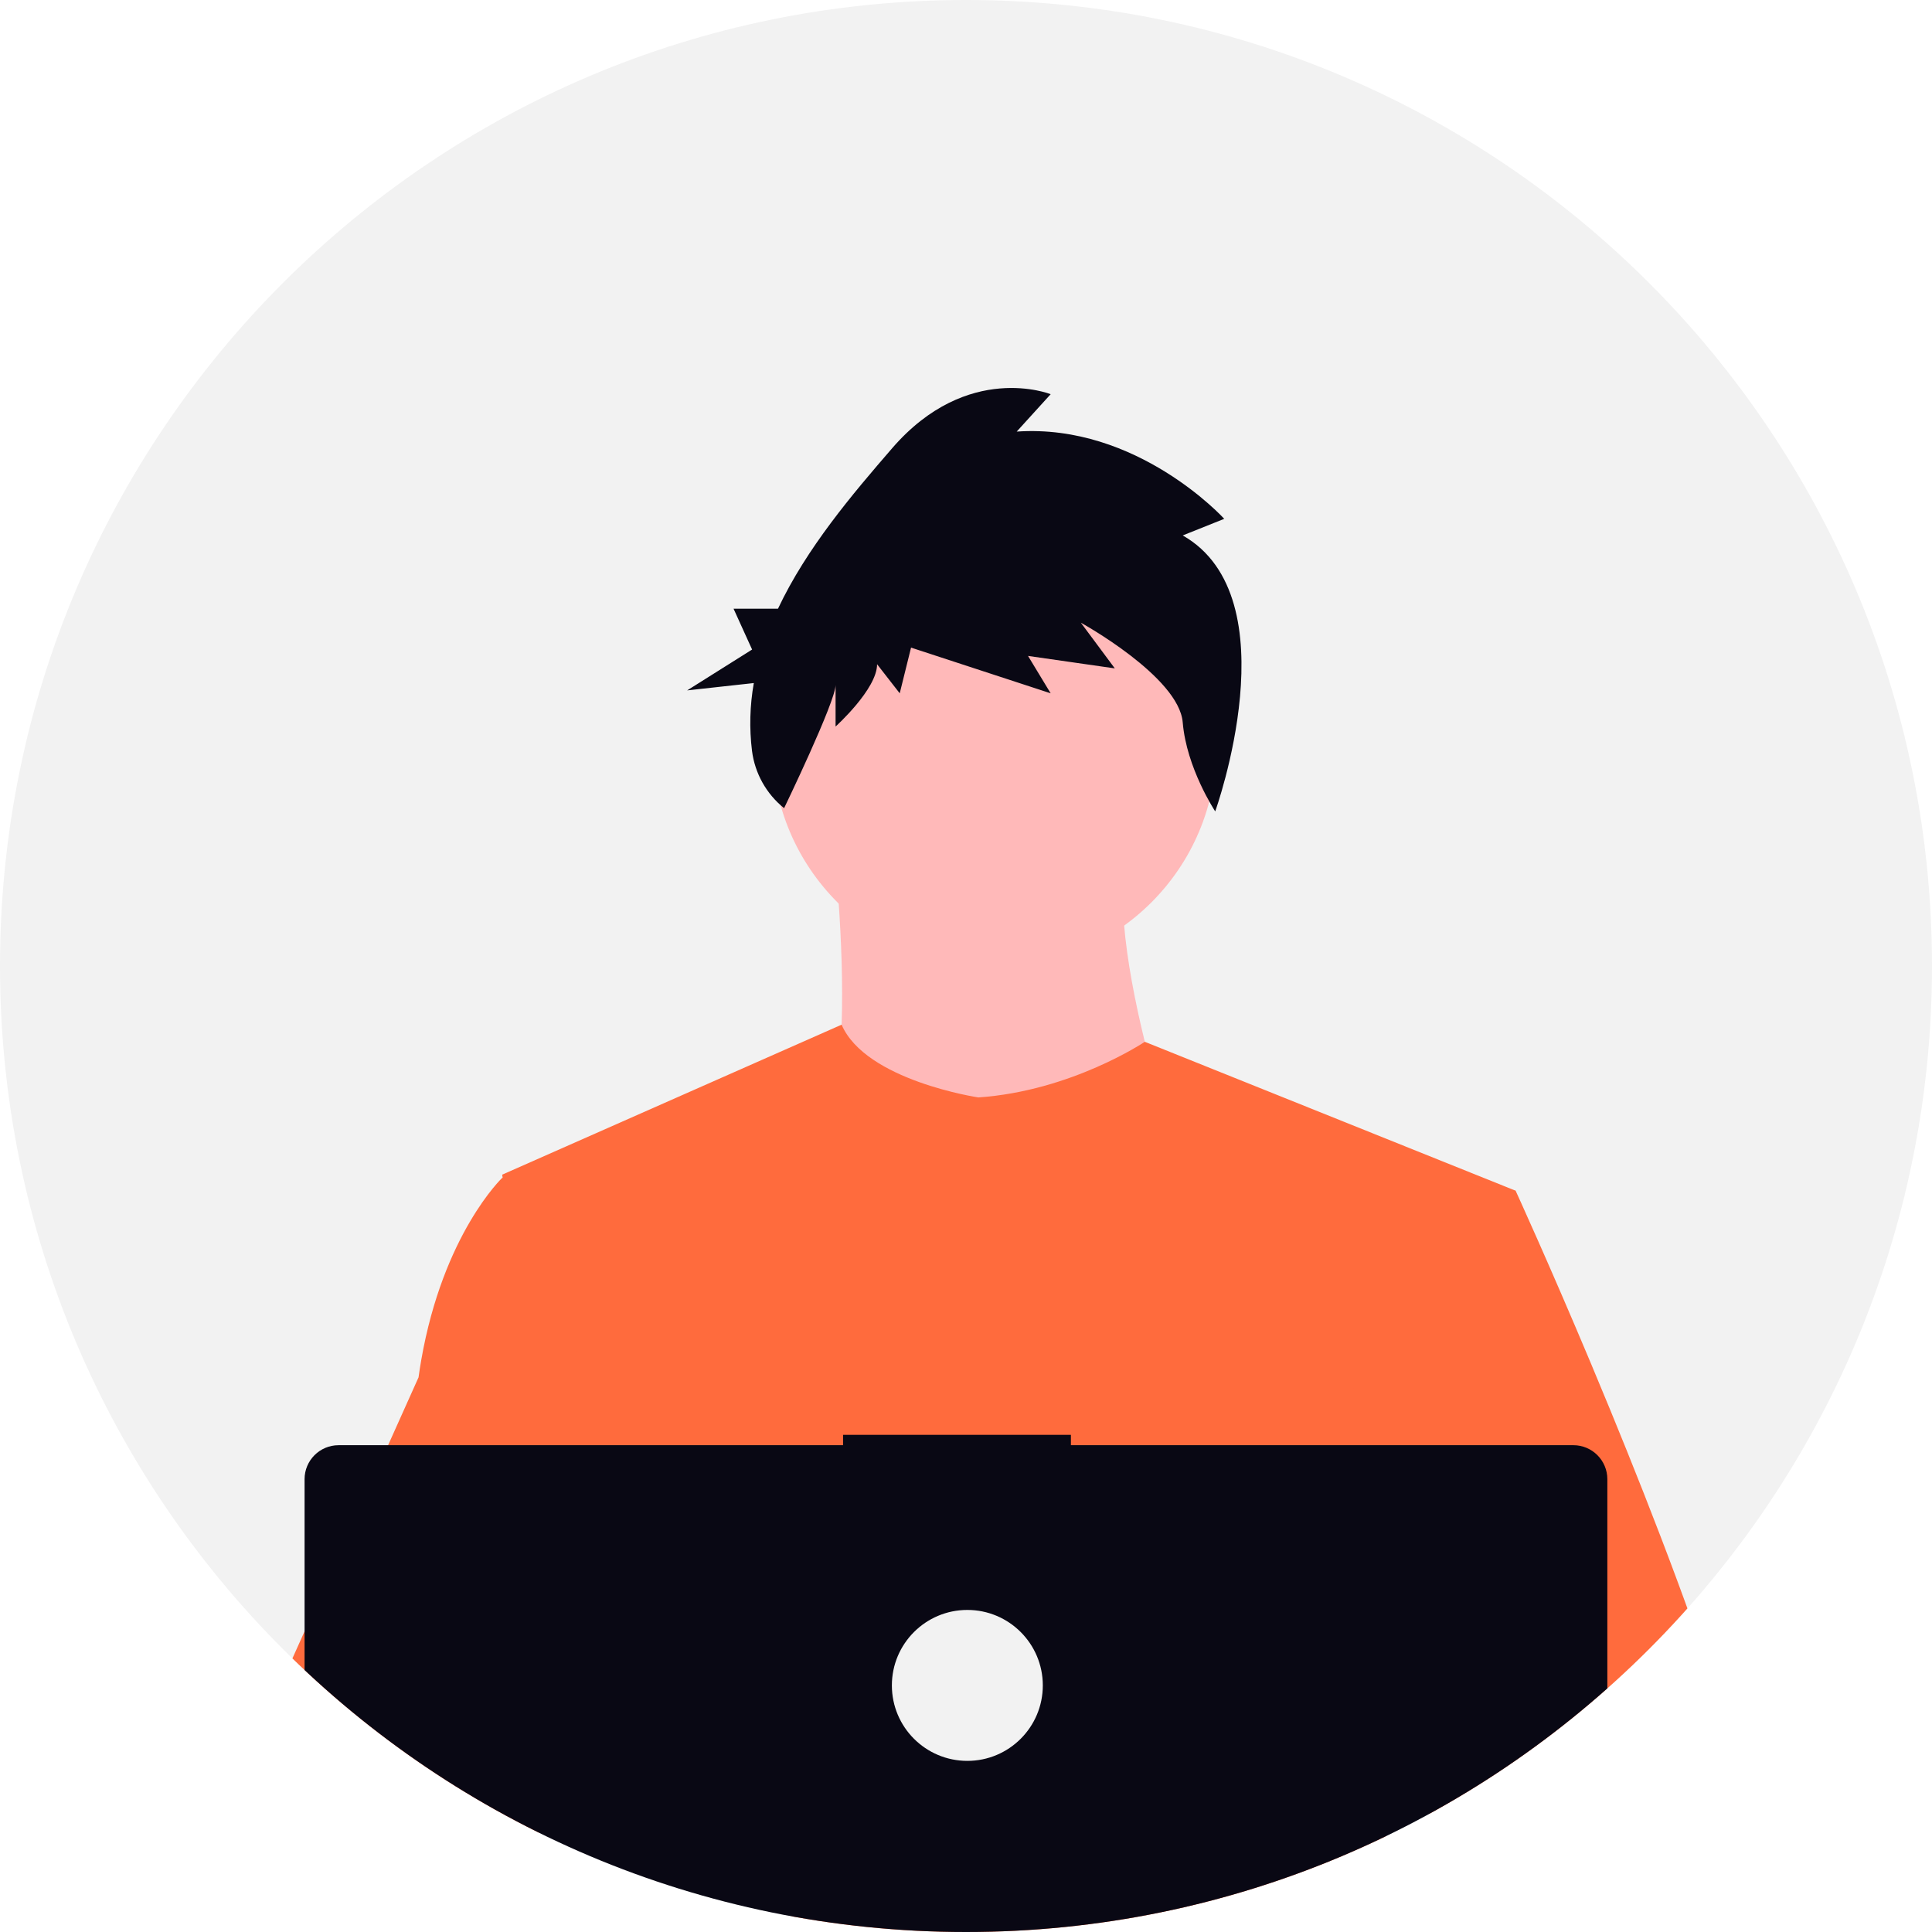
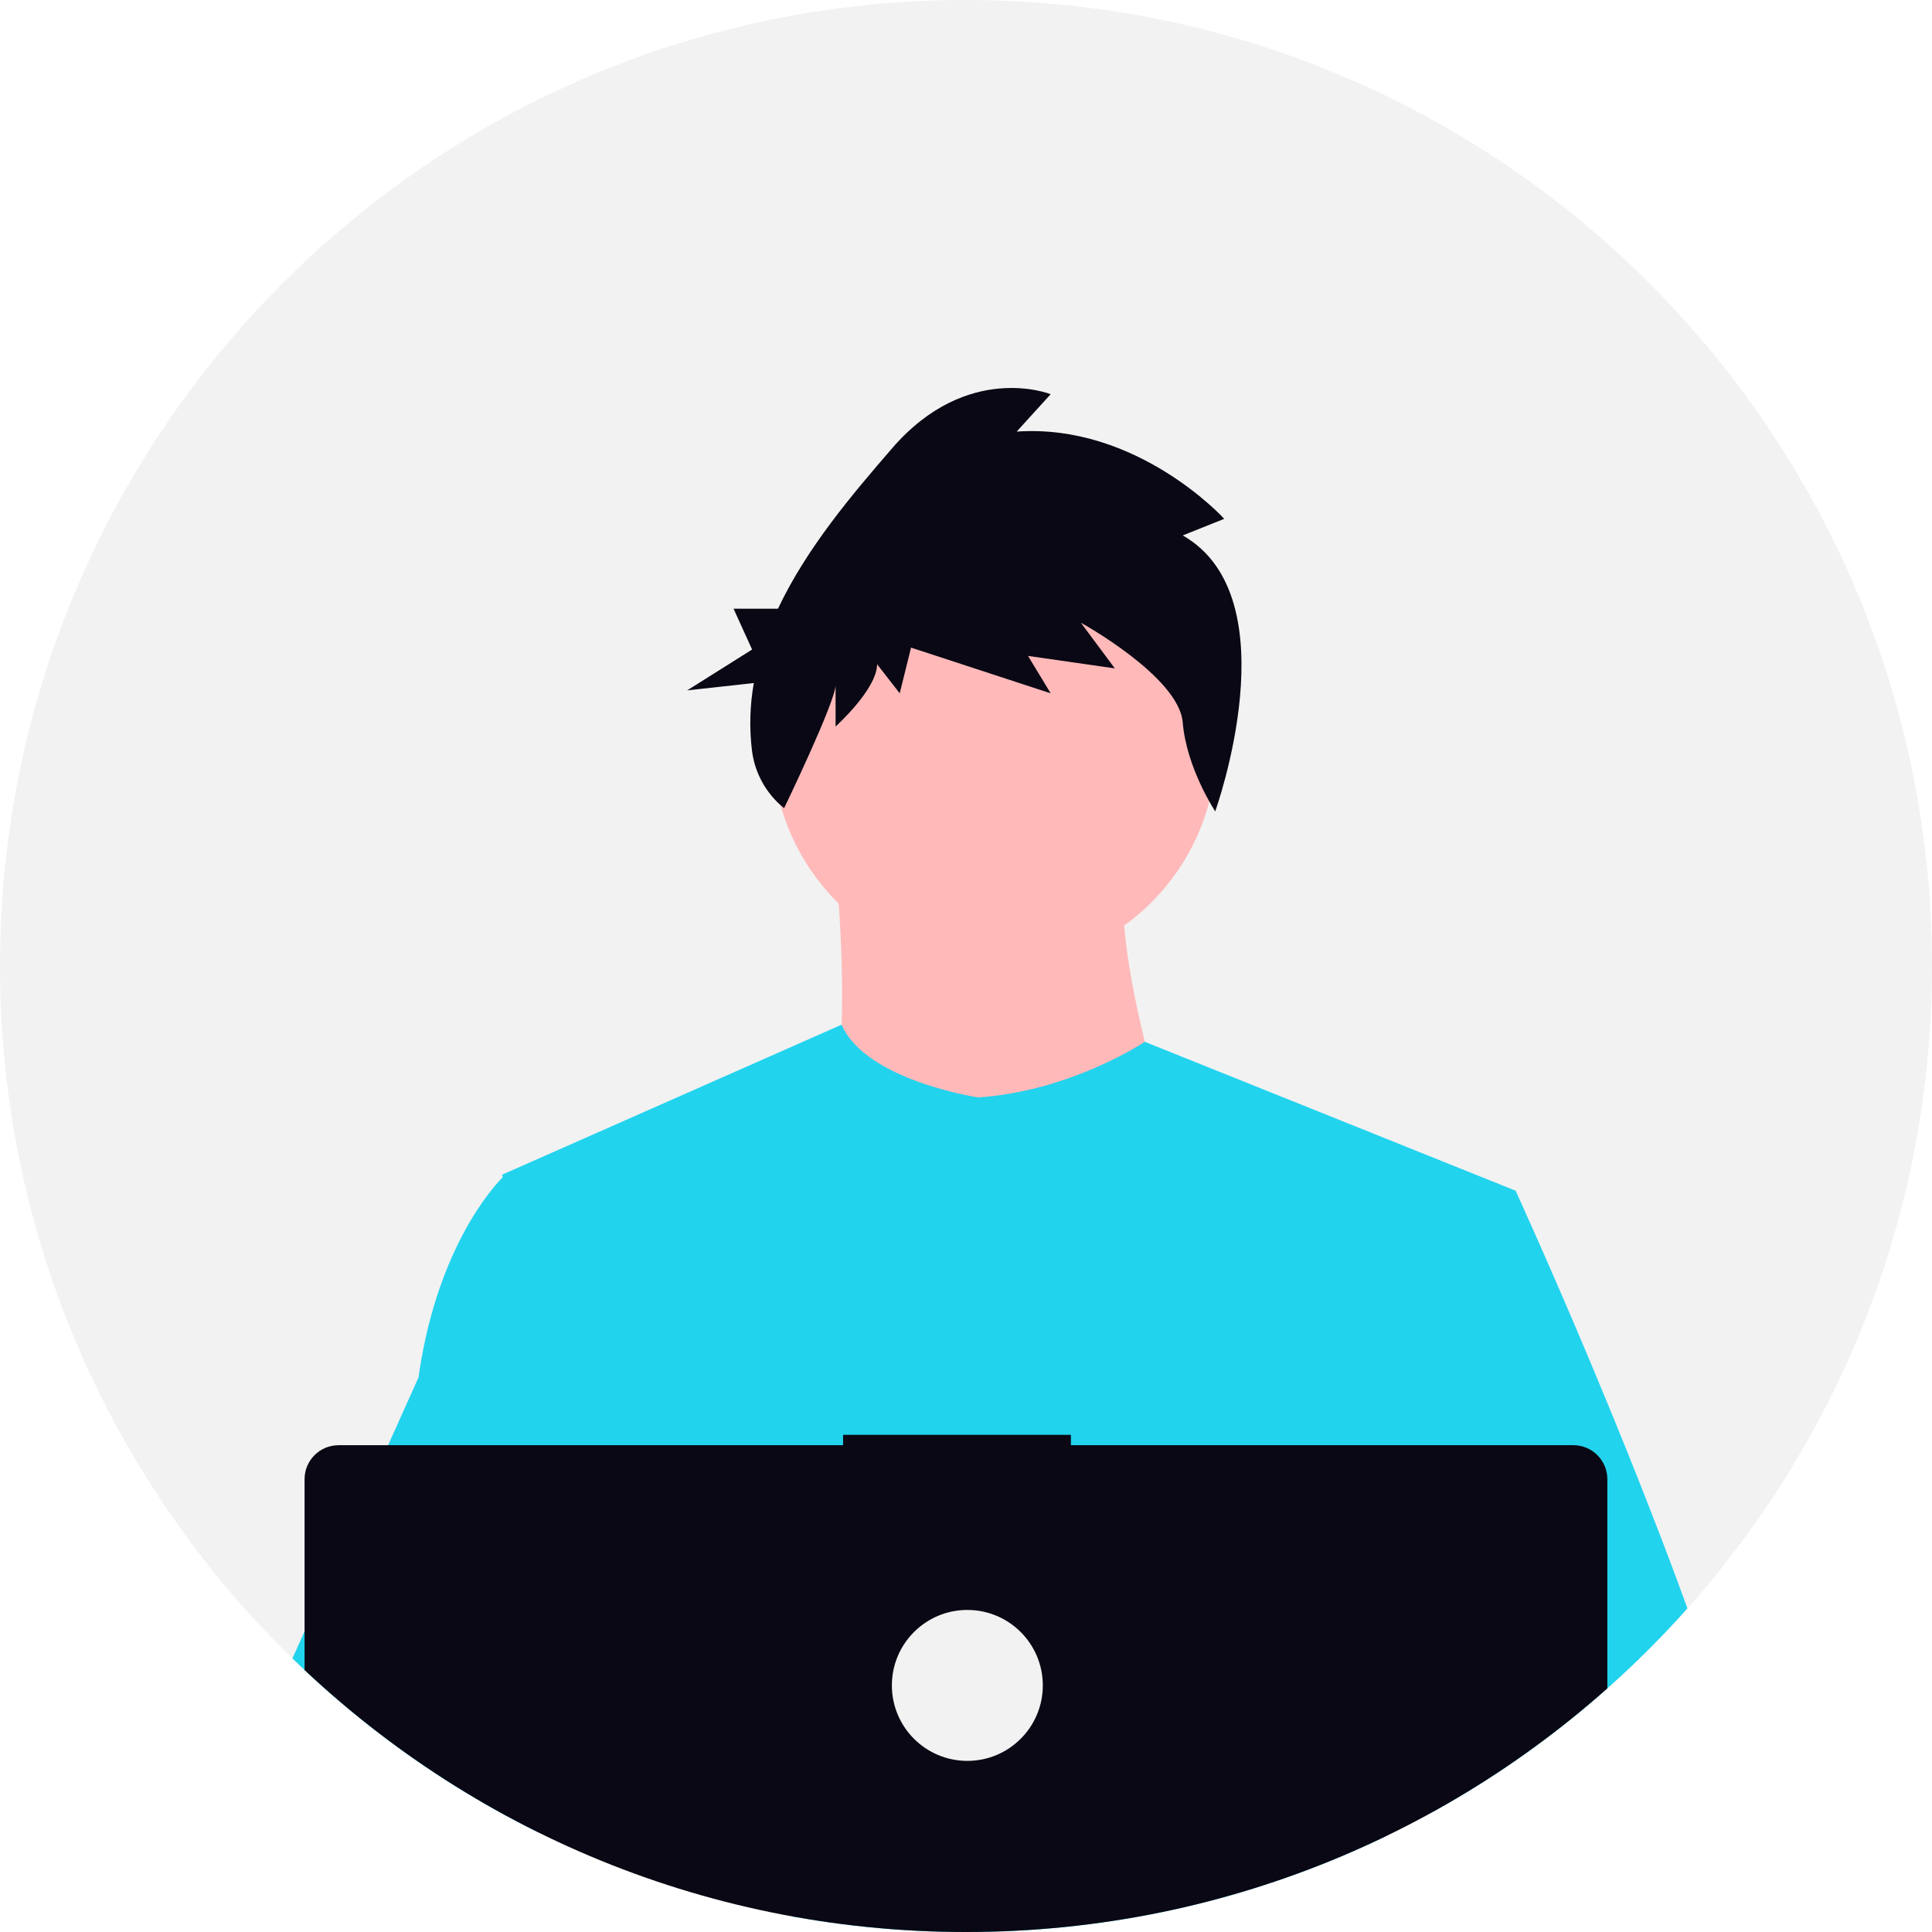
<svg xmlns="http://www.w3.org/2000/svg" width="640" height="640" viewBox="0 0 640 640" role="img" artist="Katerina Limpitsouni" source="https://undraw.co/">
  <defs>
    <clipPath id="a-159">
      <circle cx="320" cy="320" r="320" transform="translate(626 151)" fill="none" stroke="#707070" stroke-width="1" />
    </clipPath>
  </defs>
  <g transform="translate(-626 -151)">
    <circle cx="320" cy="320" r="320" transform="translate(626 151)" fill="#f2f2f2" />
    <g clip-path="url(#a-159)">
      <path d="M581.722,260.562S595.577,365,574.262,376.728s126.823,12.789,126.823,12.789-33.038-90.588-18.118-118.3Z" transform="translate(318.813 155.394)" fill="#ffb9b9" />
      <circle cx="73.536" cy="73.536" r="73.536" transform="translate(881.887 324.39)" fill="#ffb9b9" />
-       <path d="M809.257,390.045l-12.32,56.1-26.05,118.69-.78,6.5-8.99,75.25-5.98,49.99-4.01,33.58c-24.38,12.53-42.05,21.18-42.05,21.18s-1.52-7.62-3.97-17.37c-17.11,5.13-48.77,13.64-75.6,15.34,9.77,10.89-141.12-266.12-146.91-303.16-4.66-29.81-8.16-55-8.9-60.36-.1-.7-.15-1.06-.15-1.06l112.43-49.68c7.99,18.53,45.3,24.1,45.3,24.1,30.91-2.13,55.14-18.43,55.14-18.43Z" transform="translate(318.813 155.394)" fill="#ff6b3d" />
+       <path d="M809.257,390.045l-12.32,56.1-26.05,118.69-.78,6.5-8.99,75.25-5.98,49.99-4.01,33.58c-24.38,12.53-42.05,21.18-42.05,21.18s-1.52-7.62-3.97-17.37c-17.11,5.13-48.77,13.64-75.6,15.34,9.77,10.89-141.12-266.12-146.91-303.16-4.66-29.81-8.16-55-8.9-60.36-.1-.7-.15-1.06-.15-1.06l112.43-49.68c7.99,18.53,45.3,24.1,45.3,24.1,30.91-2.13,55.14-18.43,55.14-18.43Z" transform="translate(318.813 155.394)" fill="#22D3EE" />
      <path d="M720.129,154.235l13.749-5.5s-28.749-31.651-68.747-28.9l11.25-12.385s-27.5-11.009-52.5,17.89c-13.141,15.191-28.346,33.048-37.825,53.163H571.33l6.146,13.532-21.509,13.532,22.077-2.431a75.616,75.616,0,0,0-.6,22.445,29.041,29.041,0,0,0,10.634,19h0s17.052-35.3,17.052-40.8v13.761S618.88,205.157,618.88,196.9l7.5,9.633,3.75-15.137,46.248,15.137-7.5-12.385,28.749,4.128-11.25-15.137s32.5,17.89,33.749,33.027,10.762,29.481,10.762,29.481S756.378,174.877,720.129,154.235Z" transform="translate(297.666 174.133)" fill="#090814" />
-       <path d="M889.187,647.955c-7.49,8.12-26.05,20.35-48.55,33.59-8.37,4.92-17.28,9.99-26.37,15.03-21.69,12.03-44.4,23.95-63.14,33.58-24.38,12.53-42.05,21.18-42.05,21.18s-1.52-7.62-3.97-17.37c-3.28-13.05-8.22-29.92-13.37-37.39-.18-.26-.36-.5-.54-.74-1.5-1.97-3.01-3.12-4.5-3.12l74.42-46.13,32.16-19.94-23.17-55.31-29.06-69.38,17.54-55.81,17.63-56.1h33.04s10.94,23.88,24.93,57.18c2.09,4.98,4.25,10.17,6.45,15.53C869.417,532.755,905.3,630.5,889.187,647.955Z" transform="translate(318.813 155.394)" fill="#ff6b3d" />
-       <path d="M556.677,695.915a47.792,47.792,0,0,0-8.1.66c-22.99,3.95-29.77,24.76-31.7,38.7a71.847,71.847,0,0,0-.7,12.86l-20.31-15.62-7.4-5.69c-17.81-6.21-33.68-17.24-47.44-30.25a238.478,238.478,0,0,1-31.95-37.89,334.144,334.144,0,0,1-24.72-42.4,31.184,31.184,0,0,1-.43-26.45l25.15-56.05,36.76-81.92q.4-2.925.89-5.72c7.29-41.8,26.82-60.36,26.82-60.36h14.92l9.98,60.36,12.4,74.99-8.69,28.34-20.08,65.45,19.19,20.84Z" transform="translate(318.813 155.394)" fill="#ff6b3d" />
+       <path d="M889.187,647.955c-7.49,8.12-26.05,20.35-48.55,33.59-8.37,4.92-17.28,9.99-26.37,15.03-21.69,12.03-44.4,23.95-63.14,33.58-24.38,12.53-42.05,21.18-42.05,21.18s-1.52-7.62-3.97-17.37c-3.28-13.05-8.22-29.92-13.37-37.39-.18-.26-.36-.5-.54-.74-1.5-1.97-3.01-3.12-4.5-3.12l74.42-46.13,32.16-19.94-23.17-55.31-29.06-69.38,17.54-55.81,17.63-56.1h33.04s10.94,23.88,24.93,57.18c2.09,4.98,4.25,10.17,6.45,15.53C869.417,532.755,905.3,630.5,889.187,647.955Z" transform="translate(318.813 155.394)" fill="#22D3EE" />
+       <path d="M556.677,695.915a47.792,47.792,0,0,0-8.1.66c-22.99,3.95-29.77,24.76-31.7,38.7a71.847,71.847,0,0,0-.7,12.86l-20.31-15.62-7.4-5.69c-17.81-6.21-33.68-17.24-47.44-30.25a238.478,238.478,0,0,1-31.95-37.89,334.144,334.144,0,0,1-24.72-42.4,31.184,31.184,0,0,1-.43-26.45l25.15-56.05,36.76-81.92q.4-2.925.89-5.72c7.29-41.8,26.82-60.36,26.82-60.36h14.92l9.98,60.36,12.4,74.99-8.69,28.34-20.08,65.45,19.19,20.84Z" transform="translate(318.813 155.394)" fill="#22D3EE" />
      <path d="M828.381,510.145H661.938v-3.431H586.466v3.431H419.337A11.259,11.259,0,0,0,408.079,521.4V749.315a11.259,11.259,0,0,0,11.259,11.259H828.381a11.259,11.259,0,0,0,11.259-11.259V521.4a11.259,11.259,0,0,0-11.259-11.259Z" transform="translate(318.813 119.599)" fill="#090814" />
      <circle cx="25" cy="25" r="25" transform="translate(921.445 684.314)" fill="#f2f2f2" />
    </g>
  </g>
</svg>
